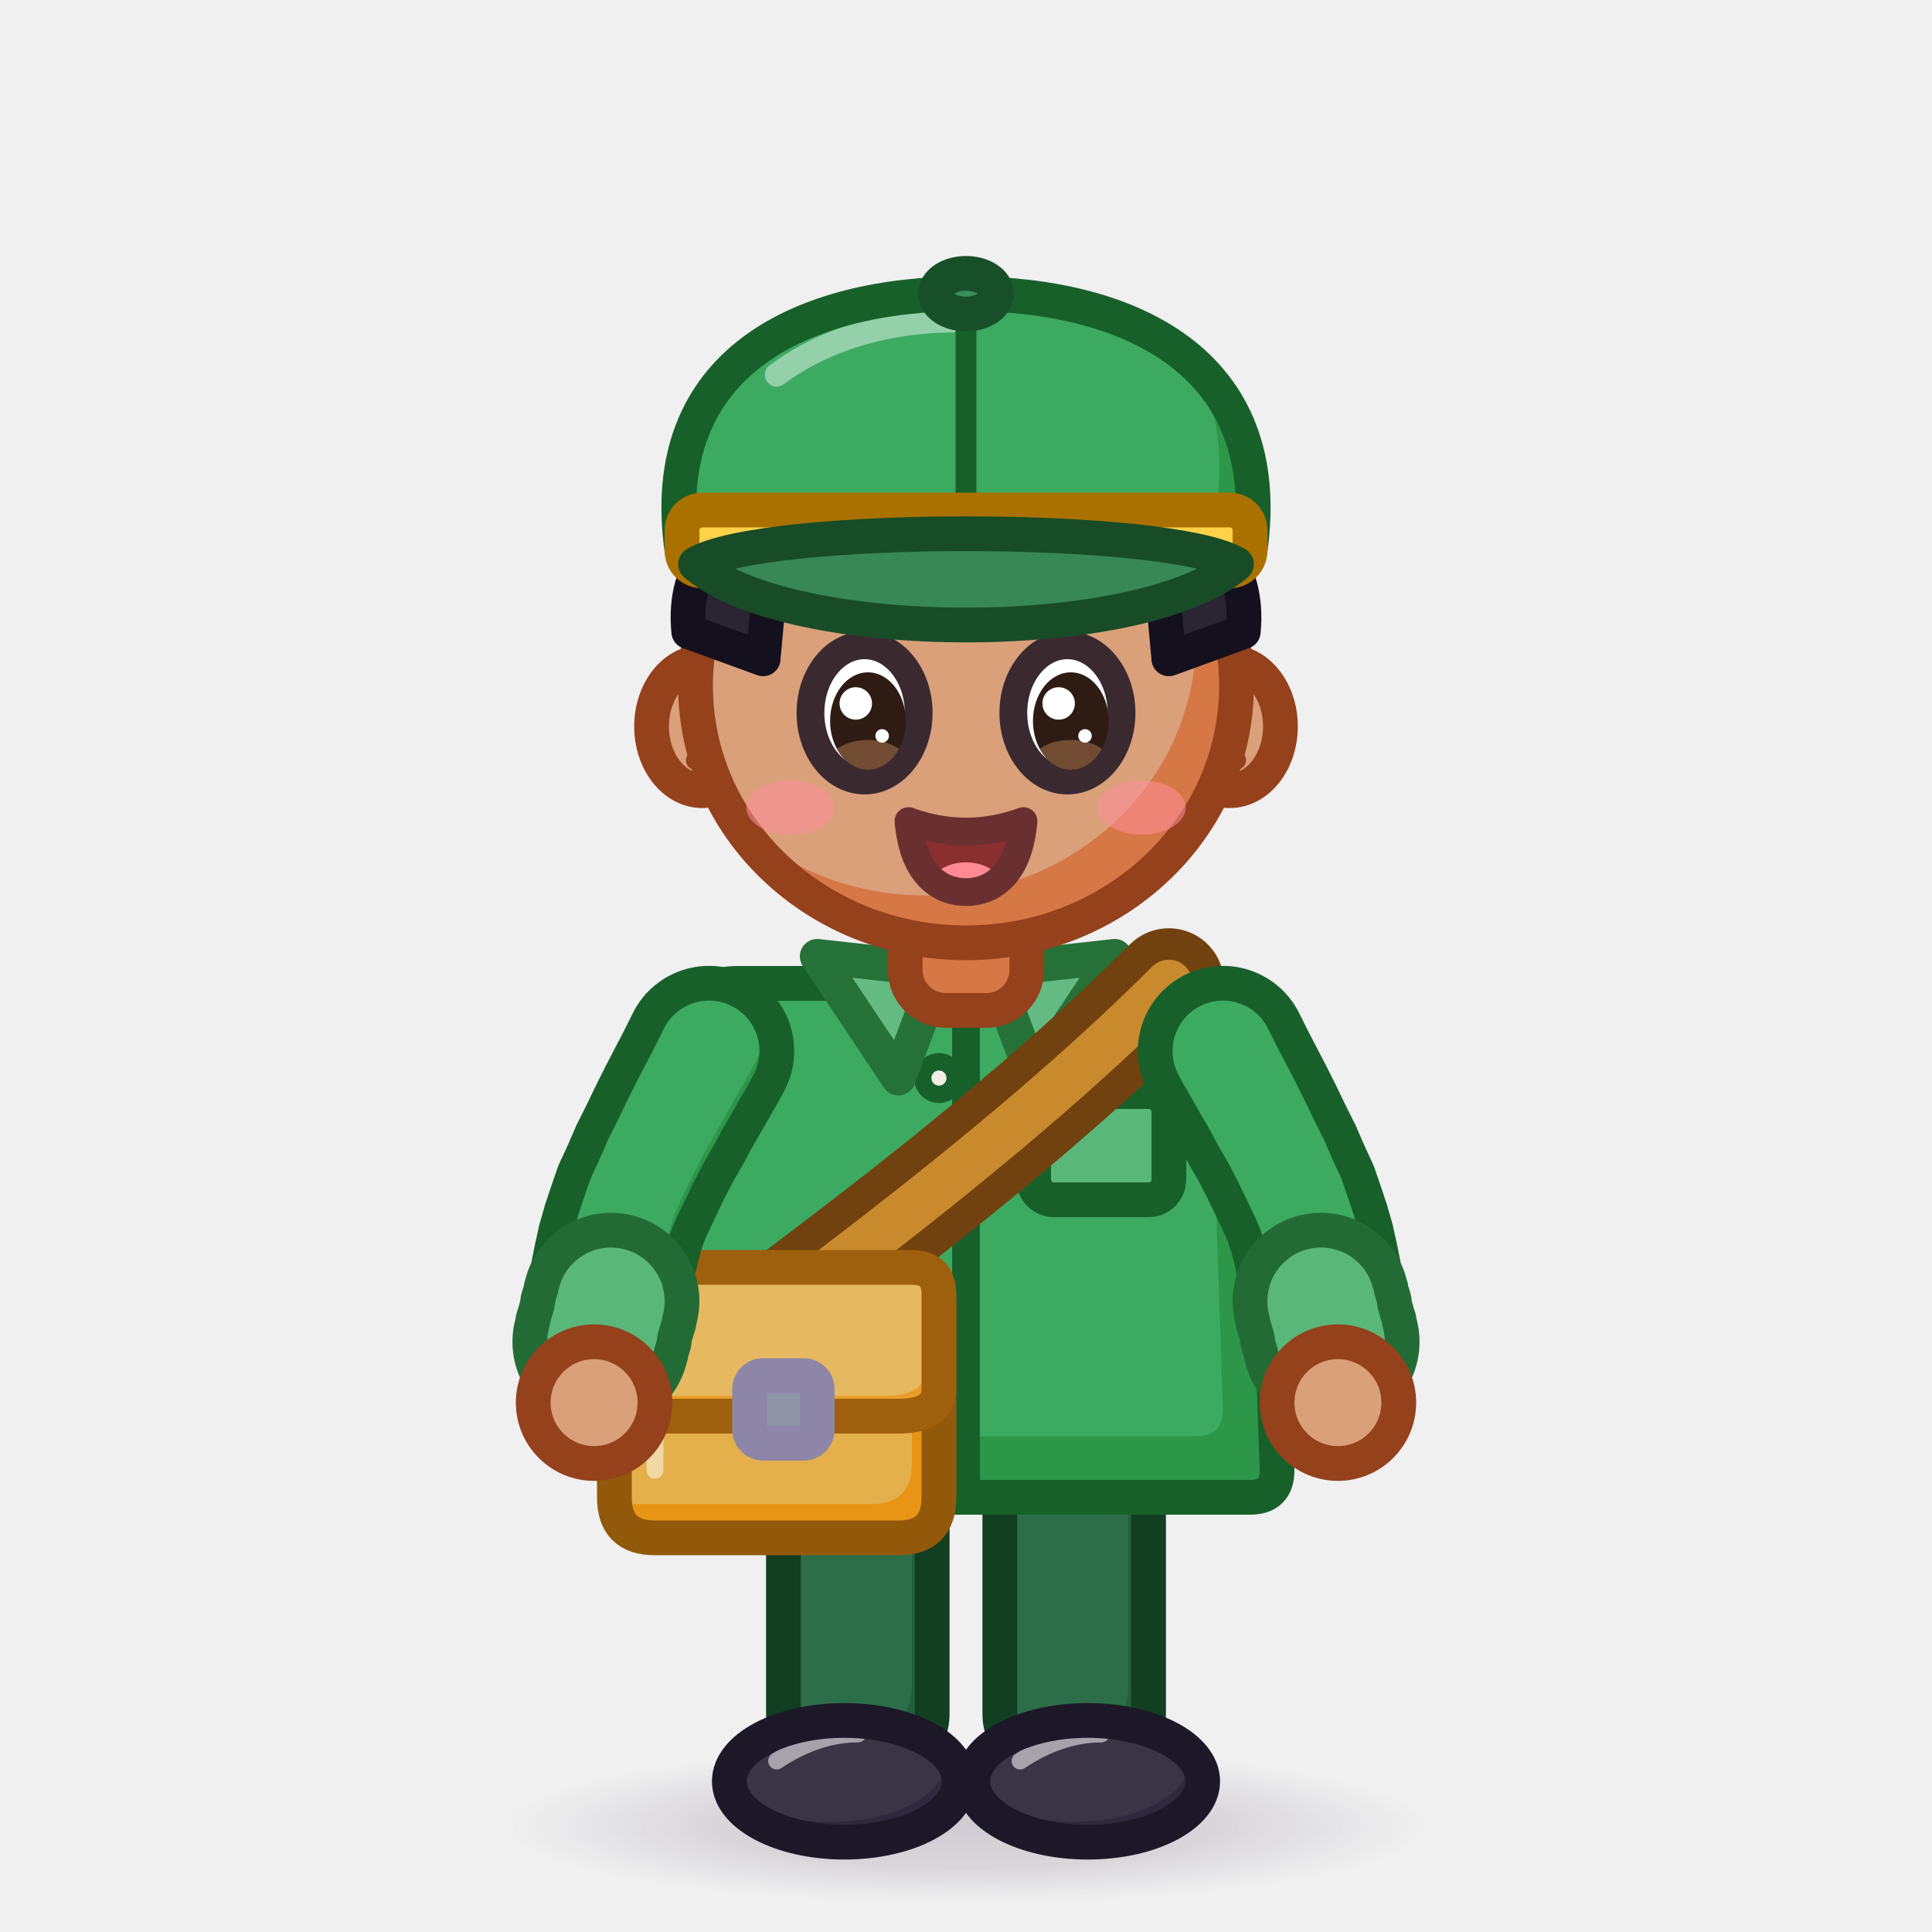
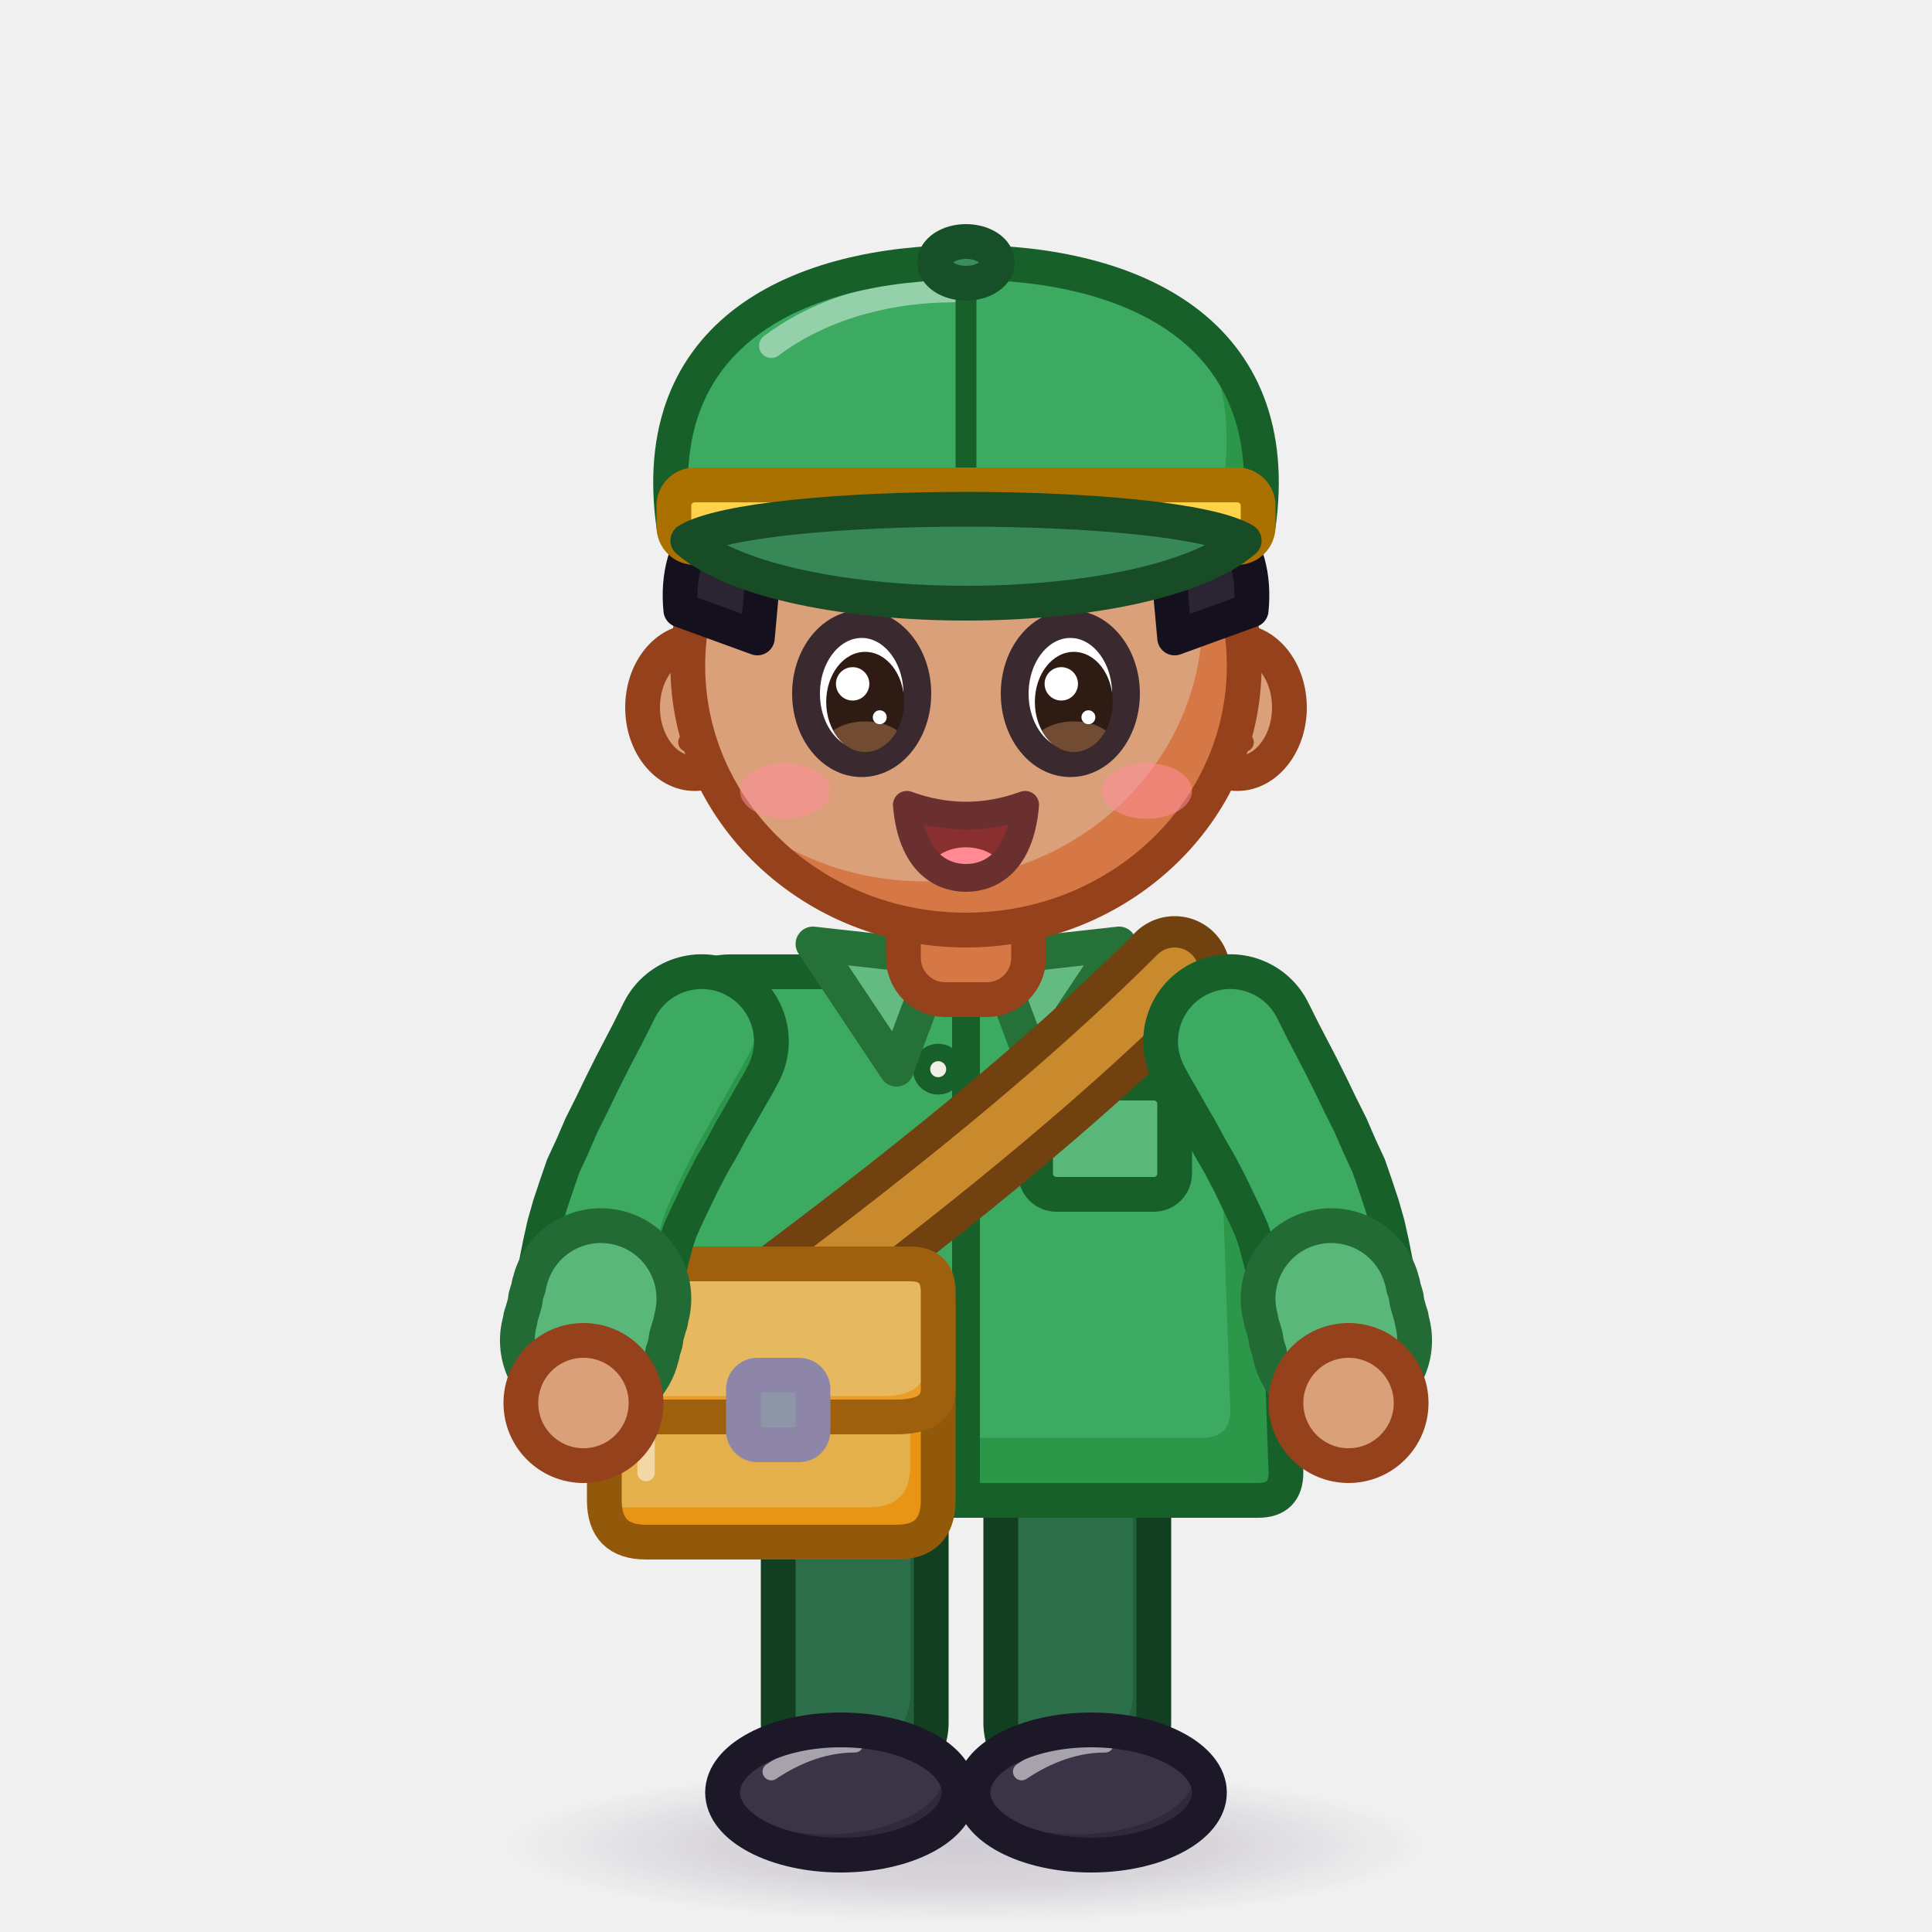
<svg xmlns="http://www.w3.org/2000/svg" viewBox="0 0 200 200" width="200" height="200">
  <defs>
    <radialGradient id="r0b69483dc" cx="0.5" cy="0.5" r="0.5">
      <stop offset="0" stop-color="#4B3A5E" stop-opacity="0.2" />
      <stop offset="0.55" stop-color="#4B3A5E" stop-opacity="0.14" />
      <stop offset="1" stop-color="#4B3A5E" stop-opacity="0" />
    </radialGradient>
    <clipPath id="cb7958bce3">
      <path d="M-50,24 L-6,24 Q-4,24 -4,28 L-4,56 Q-4,62 -10,62 L-46,62 Q-52,62 -52,56 L-52,28 Q-52,24 -50,24 Z" />
    </clipPath>
    <clipPath id="c518c84227">
      <path d="M-52,26 Q-52,22 -48,22 L-8,22 Q-4,22 -4,26 L-4,40 Q-4,44 -10,44 L-46,44 Q-52,44 -52,40 Z" />
    </clipPath>
    <clipPath id="c626974534">
      <path d="M-42,-84 C-46,-112 -24,-122 0,-122 C24,-122 46,-112 42,-84 Z" />
    </clipPath>
    <clipPath id="c18f2fe5ba">
      <path d="M-19,50 H-13 A8,8 0 0 1 -5,58 V88 A8,8 0 0 1 -13,96 H-19 A8,8 0 0 1 -27,88 V58 A8,8 0 0 1 -19,50Z" />
    </clipPath>
    <clipPath id="c93d774716">
      <path d="M-35,98 A17,9 0 1 0 -1,98 A17,9 0 1 0 -35,98Z" />
    </clipPath>
    <clipPath id="c028cbb220">
      <path d="M13,50 H19 A8,8 0 0 1 27,58 V88 A8,8 0 0 1 19,96 H13 A8,8 0 0 1 5,88 V58 A8,8 0 0 1 13,50Z" />
    </clipPath>
    <clipPath id="c8ac0e8b9c">
      <path d="M1,98 A17,9 0 1 0 35,98 A17,9 0 1 0 1,98Z" />
    </clipPath>
    <clipPath id="cde1c5d220">
      <path d="M-34,-20 C-40,-20 -44,-14 -44,-6 L-46,52 Q-46,56 -42,56 L42,56 Q46,56 46,52 L44,-6 C44,-14 40,-20 34,-20 Z" />
    </clipPath>
    <clipPath id="cf398c4771">
      <path d="M-46.9,-14.6 L-47.6,-13.2 L-48.5,-11.4 L-49.7,-9.1 L-51,-6.6 L-52.4,-3.8 L-53.8,-0.9 L-55.3,2.1 L-56.6,5.1 L-57.9,7.9 L-58.9,10.8 L-59.8,13.5 L-60.6,16.3 L-61.2,19 L-61.7,21.5 L-62.1,24 L-62.4,26.3 L-62.7,28.3 L-63,30 L-63.2,31.4 L-63.4,32.4 A9.5,9.5 0 0 0 -44.6,35.6 L-44.6,35.6 L-44.4,34.3 L-44.2,32.7 L-44,30.9 L-43.7,29 L-43.4,27 L-43.1,24.9 L-42.7,22.9 L-42.2,20.9 L-41.7,19 L-41.1,17.2 L-40.3,15.4 L-39.2,13.1 L-38,10.6 L-36.6,7.9 L-35.1,5.3 L-33.7,2.7 L-32.3,0.3 L-31,-2 L-29.9,-3.9 L-29.1,-5.4 A10,10 0 0 0 -46.9,-14.6Z" />
    </clipPath>
    <clipPath id="c50cae9e7e">
      <path d="M29.1,-5.4 L29.9,-3.9 L31,-2 L32.3,0.3 L33.7,2.7 L35.1,5.3 L36.6,7.9 L38,10.6 L39.2,13.1 L40.3,15.4 L41.1,17.2 L41.7,19 L42.2,20.9 L42.7,22.9 L43.1,24.9 L43.4,27 L43.7,29 L44,30.9 L44.2,32.7 L44.4,34.3 L44.6,35.6 A9.5,9.5 0 0 0 63.4,32.4 L63.4,32.4 L63.2,31.4 L63,30 L62.7,28.3 L62.4,26.3 L62.1,24 L61.7,21.5 L61.2,19 L60.6,16.3 L59.8,13.5 L58.9,10.8 L57.9,7.9 L56.6,5.1 L55.3,2.1 L53.8,-0.9 L52.4,-3.8 L51,-6.6 L49.7,-9.1 L48.5,-11.4 L47.6,-13.2 L46.9,-14.6 A10,10 0 0 0 29.1,-5.4Z" />
    </clipPath>
    <clipPath id="cd0d984127">
      <path d="M-40,-64 A40,38 0 1 0 40,-64 A40,38 0 1 0 -40,-64Z" />
    </clipPath>
    <clipPath id="c0883d3759">
      <path d="M-20.1,-58.8 A5.6,7.2 0 1 0 -8.9,-58.8 A5.6,7.2 0 1 0 -20.1,-58.8Z" />
    </clipPath>
    <clipPath id="c22f8aee1b">
      <path d="M9.9,-58.8 A5.6,7.2 0 1 0 21.1,-58.8 A5.6,7.2 0 1 0 9.9,-58.8Z" />
    </clipPath>
    <clipPath id="ccd979c393">
      <path d="M-8.5,-44 Q0,-40.9 8.5,-44 C7.8,-35.6 3.4,-33.5 0,-33.5 C-3.4,-33.5 -7.8,-35.6 -8.5,-44Z" />
    </clipPath>
  </defs>
-   <ellipse cx="100" cy="189" rx="48" ry="8" fill="url(#r0b69483dc)" />
-   <g transform="translate(100 115.8) scale(0.7)">
+   <ellipse cx="100" cy="191" rx="48" ry="8" fill="url(#r0b69483dc)" />
+   <g transform="translate(100 115) scale(0.72)">
    <path d="M-19,50 H-13 A8,8 0 0 1 -5,58 V88 A8,8 0 0 1 -13,96 H-19 A8,8 0 0 1 -27,88 V58 A8,8 0 0 1 -19,50Z" fill="#20613A" />
    <g clip-path="url(#c18f2fe5ba)">
      <path d="M-19,50 H-13 A8,8 0 0 1 -5,58 V88 A8,8 0 0 1 -13,96 H-19 A8,8 0 0 1 -27,88 V58 A8,8 0 0 1 -19,50Z" fill="#2C6E4A" transform="translate(-3 -4)" />
    </g>
-     <path d="M-19,50 H-13 A8,8 0 0 1 -5,58 V88 A8,8 0 0 1 -13,96 H-19 A8,8 0 0 1 -27,88 V58 A8,8 0 0 1 -19,50Z" fill="none" stroke="#123E22" stroke-width="5.14" stroke-linejoin="round" />
+     <path d="M-19,50 H-13 A8,8 0 0 1 -5,58 V88 A8,8 0 0 1 -13,96 H-19 A8,8 0 0 1 -27,88 V58 A8,8 0 0 1 -19,50Z" fill="none" stroke="#123E22" stroke-width="5" stroke-linejoin="round" />
    <path d="M-35,98 A17,9 0 1 0 -1,98 A17,9 0 1 0 -35,98Z" fill="#30293D" />
    <g clip-path="url(#c93d774716)">
      <path d="M-35,98 A17,9 0 1 0 -1,98 A17,9 0 1 0 -35,98Z" fill="#3B3446" transform="translate(-2 -3)" />
    </g>
    <path d="M-28,95 Q-22,91 -16,91" fill="none" stroke="#FFFFFF" stroke-width="2.5" stroke-linecap="round" stroke-linejoin="round" opacity="0.55" />
-     <path d="M-35,98 A17,9 0 1 0 -1,98 A17,9 0 1 0 -35,98Z" fill="none" stroke="#1C1828" stroke-width="5.14" stroke-linejoin="round" />
+     <path d="M-35,98 A17,9 0 1 0 -1,98 A17,9 0 1 0 -35,98Z" fill="none" stroke="#1C1828" stroke-width="5" stroke-linejoin="round" />
    <path d="M13,50 H19 A8,8 0 0 1 27,58 V88 A8,8 0 0 1 19,96 H13 A8,8 0 0 1 5,88 V58 A8,8 0 0 1 13,50Z" fill="#20613A" />
    <g clip-path="url(#c028cbb220)">
      <path d="M13,50 H19 A8,8 0 0 1 27,58 V88 A8,8 0 0 1 19,96 H13 A8,8 0 0 1 5,88 V58 A8,8 0 0 1 13,50Z" fill="#2C6E4A" transform="translate(-3 -4)" />
    </g>
-     <path d="M13,50 H19 A8,8 0 0 1 27,58 V88 A8,8 0 0 1 19,96 H13 A8,8 0 0 1 5,88 V58 A8,8 0 0 1 13,50Z" fill="none" stroke="#123E22" stroke-width="5.14" stroke-linejoin="round" />
+     <path d="M13,50 H19 A8,8 0 0 1 27,58 V88 A8,8 0 0 1 19,96 H13 A8,8 0 0 1 5,88 V58 A8,8 0 0 1 13,50Z" fill="none" stroke="#123E22" stroke-width="5" stroke-linejoin="round" />
    <path d="M1,98 A17,9 0 1 0 35,98 A17,9 0 1 0 1,98Z" fill="#30293D" />
    <g clip-path="url(#c8ac0e8b9c)">
      <path d="M1,98 A17,9 0 1 0 35,98 A17,9 0 1 0 1,98Z" fill="#3B3446" transform="translate(-2 -3)" />
    </g>
    <path d="M8,95 Q14,91 20,91" fill="none" stroke="#FFFFFF" stroke-width="2.5" stroke-linecap="round" stroke-linejoin="round" opacity="0.55" />
-     <path d="M1,98 A17,9 0 1 0 35,98 A17,9 0 1 0 1,98Z" fill="none" stroke="#1C1828" stroke-width="5.14" stroke-linejoin="round" />
+     <path d="M1,98 A17,9 0 1 0 35,98 A17,9 0 1 0 1,98Z" fill="none" stroke="#1C1828" stroke-width="5" stroke-linejoin="round" />
    <path d="M-34,-20 C-40,-20 -44,-14 -44,-6 L-46,52 Q-46,56 -42,56 L42,56 Q46,56 46,52 L44,-6 C44,-14 40,-20 34,-20 Z" fill="#2C9649" />
    <g clip-path="url(#cde1c5d220)">
      <path d="M-34,-20 C-40,-20 -44,-14 -44,-6 L-46,52 Q-46,56 -42,56 L42,56 Q46,56 46,52 L44,-6 C44,-14 40,-20 34,-20 Z" fill="#3DAA62" transform="translate(-8 -9)" />
    </g>
    <g clip-path="url(#cde1c5d220)">
-       <path d="M0,-20 L0,56" fill="none" stroke="#18602A" stroke-width="4.11" stroke-linecap="round" stroke-linejoin="round" />
+       <path d="M0,-20 L0,56" fill="none" stroke="#18602A" stroke-width="4" stroke-linecap="round" stroke-linejoin="round" />
      <path d="M13,-4 H27 A3,3 0 0 1 30,-1 V9 A3,3 0 0 1 27,12 H13 A3,3 0 0 1 10,9 V-1 A3,3 0 0 1 13,-4Z" fill="#5AB77A" />
-       <path d="M13,-4 H27 A3,3 0 0 1 30,-1 V9 A3,3 0 0 1 27,12 H13 A3,3 0 0 1 10,9 V-1 A3,3 0 0 1 13,-4Z" fill="none" stroke="#18602A" stroke-width="5.14" stroke-linejoin="round" />
+       <path d="M13,-4 H27 A3,3 0 0 1 30,-1 V9 A3,3 0 0 1 27,12 H13 A3,3 0 0 1 10,9 V-1 A3,3 0 0 1 13,-4Z" fill="none" stroke="#18602A" stroke-width="5" stroke-linejoin="round" />
      <path d="M-6.4,-6 A2.4,2.4 0 1 0 -1.6,-6 A2.4,2.4 0 1 0 -6.4,-6Z" fill="#F1EEE4" />
-       <path d="M-6.4,-6 A2.4,2.4 0 1 0 -1.6,-6 A2.4,2.4 0 1 0 -6.4,-6Z" fill="none" stroke="#18602A" stroke-width="2.57" stroke-linejoin="round" />
+       <path d="M-6.4,-6 A2.4,2.4 0 1 0 -1.6,-6 A2.4,2.4 0 1 0 -6.4,-6Z" fill="none" stroke="#18602A" stroke-width="2.5" stroke-linejoin="round" />
      <path d="M-6.4,12 A2.4,2.4 0 1 0 -1.6,12 A2.4,2.4 0 1 0 -6.4,12Z" fill="#F1EEE4" />
-       <path d="M-6.4,12 A2.4,2.4 0 1 0 -1.6,12 A2.4,2.4 0 1 0 -6.4,12Z" fill="none" stroke="#18602A" stroke-width="2.57" stroke-linejoin="round" />
+       <path d="M-6.4,12 A2.4,2.4 0 1 0 -1.6,12 A2.4,2.4 0 1 0 -6.4,12Z" fill="none" stroke="#18602A" stroke-width="2.5" stroke-linejoin="round" />
      <path d="M-6.4,30 A2.4,2.4 0 1 0 -1.6,30 A2.4,2.4 0 1 0 -6.4,30Z" fill="#F1EEE4" />
-       <path d="M-6.4,30 A2.4,2.4 0 1 0 -1.6,30 A2.4,2.4 0 1 0 -6.4,30Z" fill="none" stroke="#18602A" stroke-width="2.57" stroke-linejoin="round" />
+       <path d="M-6.4,30 A2.4,2.4 0 1 0 -1.6,30 A2.4,2.4 0 1 0 -6.4,30Z" fill="none" stroke="#18602A" stroke-width="2.5" stroke-linejoin="round" />
    </g>
-     <path d="M-34,-20 C-40,-20 -44,-14 -44,-6 L-46,52 Q-46,56 -42,56 L42,56 Q46,56 46,52 L44,-6 C44,-14 40,-20 34,-20 Z" fill="none" stroke="#18602A" stroke-width="5.14" stroke-linejoin="round" />
+     <path d="M-34,-20 C-40,-20 -44,-14 -44,-6 L-46,52 Q-46,56 -42,56 L42,56 Q46,56 46,52 L44,-6 C44,-14 40,-20 34,-20 Z" fill="none" stroke="#18602A" stroke-width="5" stroke-linejoin="round" />
    <path d="M-22,-24 L-4,-22 L-10,-6 Z" fill="#64BB81" />
-     <path d="M-22,-24 L-4,-22 L-10,-6 Z" fill="none" stroke="#257137" stroke-width="5.14" stroke-linejoin="round" />
+     <path d="M-22,-24 L-4,-22 L-10,-6 Z" fill="none" stroke="#257137" stroke-width="5" stroke-linejoin="round" />
    <path d="M22,-24 L4,-22 L10,-6 Z" fill="#64BB81" />
-     <path d="M22,-24 L4,-22 L10,-6 Z" fill="none" stroke="#257137" stroke-width="5.14" stroke-linejoin="round" />
-     <path d="M30,-20 C10,0 -14,18 -30,30" fill="none" stroke="#71410F" stroke-width="16.3" stroke-linecap="round" stroke-linejoin="round" />
+     <path d="M22,-24 L4,-22 L10,-6 Z" fill="none" stroke="#257137" stroke-width="5" stroke-linejoin="round" />
+     <path d="M30,-20 C10,0 -14,18 -30,30" fill="none" stroke="#71410F" stroke-width="16" stroke-linecap="round" stroke-linejoin="round" />
    <path d="M30,-20 C10,0 -14,18 -30,30" fill="none" stroke="#C98A2E" stroke-width="7" stroke-linecap="round" stroke-linejoin="round" />
    <path d="M-50,24 L-6,24 Q-4,24 -4,28 L-4,56 Q-4,62 -10,62 L-46,62 Q-52,62 -52,56 L-52,28 Q-52,24 -50,24 Z" fill="#E89516" />
    <g clip-path="url(#cb7958bce3)">
      <path d="M-50,24 L-6,24 Q-4,24 -4,28 L-4,56 Q-4,62 -10,62 L-46,62 Q-52,62 -52,56 L-52,28 Q-52,24 -50,24 Z" fill="#E3B04B" transform="translate(-4 -5)" />
    </g>
    <path d="M-46,32 L-46,52" fill="none" stroke="#FFFFFF" stroke-width="2.5" stroke-linecap="round" stroke-linejoin="round" opacity="0.5" />
-     <path d="M-50,24 L-6,24 Q-4,24 -4,28 L-4,56 Q-4,62 -10,62 L-46,62 Q-52,62 -52,56 L-52,28 Q-52,24 -50,24 Z" fill="none" stroke="#93590A" stroke-width="5.14" stroke-linejoin="round" />
+     <path d="M-50,24 L-6,24 Q-4,24 -4,28 L-4,56 Q-4,62 -10,62 L-46,62 Q-52,62 -52,56 L-52,28 Q-52,24 -50,24 Z" fill="none" stroke="#93590A" stroke-width="5" stroke-linejoin="round" />
    <path d="M-52,26 Q-52,22 -48,22 L-8,22 Q-4,22 -4,26 L-4,40 Q-4,44 -10,44 L-46,44 Q-52,44 -52,40 Z" fill="#EA9D28" />
    <g clip-path="url(#c518c84227)">
      <path d="M-52,26 Q-52,22 -48,22 L-8,22 Q-4,22 -4,26 L-4,40 Q-4,44 -10,44 L-46,44 Q-52,44 -52,40 Z" fill="#E6B961" transform="translate(-2 -3)" />
    </g>
-     <path d="M-52,26 Q-52,22 -48,22 L-8,22 Q-4,22 -4,26 L-4,40 Q-4,44 -10,44 L-46,44 Q-52,44 -52,40 Z" fill="none" stroke="#9E600C" stroke-width="5.14" stroke-linejoin="round" />
+     <path d="M-52,26 Q-52,22 -48,22 L-8,22 Q-4,22 -4,26 L-4,40 Q-4,44 -10,44 L-46,44 Q-52,44 -52,40 Z" fill="none" stroke="#9E600C" stroke-width="5" stroke-linejoin="round" />
    <path d="M-30,38 H-24 A2,2 0 0 1 -22,40 V46 A2,2 0 0 1 -24,48 H-30 A2,2 0 0 1 -32,46 V40 A2,2 0 0 1 -30,38Z" fill="#8E95A6" />
-     <path d="M-30,38 H-24 A2,2 0 0 1 -22,40 V46 A2,2 0 0 1 -24,48 H-30 A2,2 0 0 1 -32,46 V40 A2,2 0 0 1 -30,38Z" fill="none" stroke="#8E86A8" stroke-width="5.14" stroke-linejoin="round" />
+     <path d="M-30,38 H-24 A2,2 0 0 1 -22,40 V46 A2,2 0 0 1 -24,48 H-30 A2,2 0 0 1 -32,46 V40 A2,2 0 0 1 -30,38Z" fill="none" stroke="#8E86A8" stroke-width="5" stroke-linejoin="round" />
    <path d="M-46.9,-14.6 L-47.6,-13.2 L-48.5,-11.4 L-49.7,-9.1 L-51,-6.6 L-52.4,-3.8 L-53.8,-0.9 L-55.3,2.1 L-56.6,5.1 L-57.9,7.9 L-58.9,10.8 L-59.8,13.5 L-60.6,16.3 L-61.2,19 L-61.7,21.5 L-62.1,24 L-62.4,26.3 L-62.7,28.3 L-63,30 L-63.2,31.4 L-63.4,32.4 A9.5,9.5 0 0 0 -44.6,35.6 L-44.6,35.6 L-44.4,34.3 L-44.2,32.7 L-44,30.9 L-43.7,29 L-43.4,27 L-43.1,24.9 L-42.7,22.9 L-42.2,20.9 L-41.7,19 L-41.1,17.2 L-40.3,15.4 L-39.2,13.1 L-38,10.6 L-36.6,7.9 L-35.1,5.3 L-33.7,2.7 L-32.3,0.3 L-31,-2 L-29.9,-3.9 L-29.1,-5.4 A10,10 0 0 0 -46.9,-14.6Z" fill="#2C9649" />
    <g clip-path="url(#cf398c4771)">
      <path d="M-46.9,-14.6 L-47.6,-13.2 L-48.5,-11.4 L-49.7,-9.1 L-51,-6.6 L-52.4,-3.8 L-53.8,-0.9 L-55.3,2.1 L-56.6,5.1 L-57.9,7.9 L-58.9,10.8 L-59.8,13.5 L-60.6,16.3 L-61.2,19 L-61.7,21.5 L-62.1,24 L-62.4,26.3 L-62.7,28.3 L-63,30 L-63.2,31.4 L-63.4,32.4 A9.5,9.5 0 0 0 -44.6,35.6 L-44.6,35.6 L-44.4,34.3 L-44.2,32.7 L-44,30.9 L-43.7,29 L-43.4,27 L-43.1,24.9 L-42.7,22.9 L-42.2,20.9 L-41.7,19 L-41.1,17.2 L-40.3,15.4 L-39.2,13.1 L-38,10.6 L-36.6,7.9 L-35.1,5.3 L-33.7,2.7 L-32.3,0.3 L-31,-2 L-29.9,-3.9 L-29.1,-5.4 A10,10 0 0 0 -46.9,-14.6Z" fill="#3DAA62" transform="translate(-2 -3)" />
    </g>
-     <path d="M-46.9,-14.6 L-47.6,-13.2 L-48.5,-11.4 L-49.7,-9.1 L-51,-6.6 L-52.4,-3.8 L-53.8,-0.9 L-55.3,2.1 L-56.6,5.1 L-57.9,7.9 L-58.9,10.8 L-59.8,13.5 L-60.6,16.3 L-61.2,19 L-61.7,21.5 L-62.1,24 L-62.4,26.3 L-62.7,28.3 L-63,30 L-63.2,31.4 L-63.4,32.4 A9.5,9.5 0 0 0 -44.6,35.6 L-44.6,35.6 L-44.4,34.3 L-44.2,32.7 L-44,30.9 L-43.7,29 L-43.4,27 L-43.1,24.9 L-42.7,22.9 L-42.2,20.9 L-41.7,19 L-41.1,17.2 L-40.3,15.4 L-39.2,13.1 L-38,10.6 L-36.6,7.9 L-35.1,5.3 L-33.7,2.7 L-32.3,0.3 L-31,-2 L-29.9,-3.9 L-29.1,-5.4 A10,10 0 0 0 -46.9,-14.6Z" fill="none" stroke="#18602A" stroke-width="5.14" stroke-linejoin="round" />
+     <path d="M-46.9,-14.6 L-47.6,-13.2 L-48.5,-11.4 L-49.7,-9.1 L-51,-6.6 L-52.4,-3.8 L-53.8,-0.9 L-55.3,2.1 L-56.6,5.1 L-57.9,7.9 L-58.9,10.8 L-59.8,13.5 L-60.6,16.3 L-61.2,19 L-61.7,21.5 L-62.1,24 L-62.4,26.3 L-62.7,28.3 L-63,30 L-63.2,31.4 L-63.4,32.4 A9.5,9.5 0 0 0 -44.6,35.6 L-44.6,35.6 L-44.4,34.3 L-44.2,32.7 L-44,30.9 L-43.7,29 L-43.4,27 L-43.1,24.9 L-42.7,22.9 L-42.2,20.9 L-41.7,19 L-41.1,17.2 L-40.3,15.4 L-39.2,13.1 L-38,10.6 L-36.6,7.9 L-35.1,5.3 L-33.7,2.7 L-32.3,0.3 L-31,-2 L-29.9,-3.9 L-29.1,-5.4 A10,10 0 0 0 -46.9,-14.6Z" fill="none" stroke="#18602A" stroke-width="5" stroke-linejoin="round" />
    <path d="M-62.7,24.5 L-62.8,24.8 L-62.9,25.4 L-63.1,26 L-63.3,26.7 L-63.4,27.5 L-63.6,28.2 L-63.8,28.9 L-64,29.5 L-64.1,30.1 L-64.2,30.5 A10.5,10.5 0 0 0 -43.8,35.5 L-43.8,35.5 L-43.7,35.2 L-43.6,34.6 L-43.4,34 L-43.2,33.3 L-43.1,32.5 L-42.9,31.8 L-42.7,31.1 L-42.5,30.5 L-42.4,29.9 L-42.3,29.5 A10.5,10.5 0 0 0 -62.7,24.5Z" fill="#5AB77A" />
-     <path d="M-62.7,24.5 L-62.8,24.8 L-62.9,25.4 L-63.1,26 L-63.3,26.7 L-63.4,27.5 L-63.6,28.2 L-63.8,28.9 L-64,29.5 L-64.1,30.1 L-64.2,30.5 A10.5,10.5 0 0 0 -43.8,35.5 L-43.8,35.5 L-43.7,35.2 L-43.6,34.6 L-43.4,34 L-43.2,33.3 L-43.1,32.5 L-42.9,31.8 L-42.7,31.1 L-42.5,30.5 L-42.4,29.9 L-42.3,29.5 A10.5,10.5 0 0 0 -62.7,24.5Z" fill="none" stroke="#236B35" stroke-width="5.14" stroke-linejoin="round" />
+     <path d="M-62.7,24.5 L-62.8,24.8 L-62.9,25.4 L-63.1,26 L-63.3,26.7 L-63.4,27.5 L-63.6,28.2 L-63.8,28.9 L-64,29.5 L-64.1,30.1 L-64.2,30.5 A10.5,10.5 0 0 0 -43.8,35.5 L-43.8,35.5 L-43.7,35.2 L-43.6,34.6 L-43.4,34 L-43.2,33.3 L-43.1,32.5 L-42.9,31.8 L-42.7,31.1 L-42.5,30.5 L-42.4,29.9 L-42.3,29.5 A10.5,10.5 0 0 0 -62.7,24.5Z" fill="none" stroke="#236B35" stroke-width="5" stroke-linejoin="round" />
    <path d="M-64,42 A9,9 0 1 0 -46,42 A9,9 0 1 0 -64,42Z" fill="#D9A07A" />
-     <path d="M-64,42 A9,9 0 1 0 -46,42 A9,9 0 1 0 -64,42Z" fill="none" stroke="#94411C" stroke-width="5.14" stroke-linejoin="round" />
+     <path d="M-64,42 A9,9 0 1 0 -46,42 A9,9 0 1 0 -64,42Z" fill="none" stroke="#94411C" stroke-width="5" stroke-linejoin="round" />
    <path d="M29.1,-5.4 L29.9,-3.9 L31,-2 L32.3,0.3 L33.7,2.7 L35.1,5.3 L36.6,7.9 L38,10.6 L39.2,13.1 L40.3,15.4 L41.1,17.2 L41.7,19 L42.2,20.9 L42.7,22.9 L43.1,24.9 L43.4,27 L43.7,29 L44,30.9 L44.2,32.7 L44.4,34.3 L44.6,35.6 A9.5,9.5 0 0 0 63.4,32.4 L63.4,32.4 L63.2,31.4 L63,30 L62.7,28.3 L62.4,26.3 L62.1,24 L61.7,21.5 L61.2,19 L60.6,16.3 L59.8,13.5 L58.9,10.8 L57.9,7.9 L56.6,5.1 L55.3,2.1 L53.8,-0.9 L52.4,-3.8 L51,-6.6 L49.7,-9.1 L48.5,-11.4 L47.6,-13.2 L46.9,-14.6 A10,10 0 0 0 29.1,-5.4Z" fill="#2C9649" />
    <g clip-path="url(#c50cae9e7e)">
      <path d="M29.1,-5.4 L29.9,-3.9 L31,-2 L32.3,0.3 L33.7,2.7 L35.1,5.3 L36.6,7.9 L38,10.6 L39.2,13.1 L40.3,15.4 L41.1,17.2 L41.7,19 L42.2,20.9 L42.7,22.9 L43.1,24.9 L43.4,27 L43.7,29 L44,30.9 L44.2,32.7 L44.4,34.3 L44.6,35.6 A9.5,9.5 0 0 0 63.4,32.4 L63.4,32.4 L63.2,31.4 L63,30 L62.7,28.3 L62.4,26.3 L62.1,24 L61.7,21.5 L61.2,19 L60.6,16.3 L59.8,13.5 L58.9,10.8 L57.9,7.9 L56.6,5.1 L55.3,2.1 L53.8,-0.9 L52.4,-3.8 L51,-6.6 L49.7,-9.1 L48.5,-11.4 L47.6,-13.2 L46.9,-14.6 A10,10 0 0 0 29.1,-5.4Z" fill="#3DAA62" transform="translate(-2 -3)" />
    </g>
-     <path d="M29.1,-5.4 L29.9,-3.9 L31,-2 L32.3,0.3 L33.7,2.7 L35.1,5.3 L36.6,7.9 L38,10.6 L39.2,13.1 L40.3,15.4 L41.1,17.2 L41.7,19 L42.2,20.9 L42.7,22.9 L43.1,24.9 L43.4,27 L43.7,29 L44,30.9 L44.2,32.7 L44.4,34.3 L44.6,35.6 A9.5,9.5 0 0 0 63.4,32.4 L63.4,32.4 L63.2,31.4 L63,30 L62.7,28.3 L62.4,26.3 L62.1,24 L61.7,21.5 L61.2,19 L60.6,16.3 L59.8,13.5 L58.9,10.8 L57.9,7.9 L56.6,5.1 L55.3,2.1 L53.8,-0.9 L52.4,-3.8 L51,-6.6 L49.7,-9.1 L48.5,-11.4 L47.6,-13.2 L46.9,-14.6 A10,10 0 0 0 29.1,-5.4Z" fill="none" stroke="#18602A" stroke-width="5.14" stroke-linejoin="round" />
+     <path d="M29.1,-5.4 L29.9,-3.9 L31,-2 L32.3,0.3 L33.7,2.7 L35.1,5.3 L36.6,7.9 L38,10.6 L39.2,13.1 L40.3,15.4 L41.1,17.2 L41.7,19 L42.2,20.9 L42.7,22.9 L43.1,24.9 L43.4,27 L43.7,29 L44,30.9 L44.2,32.7 L44.4,34.3 L44.6,35.6 A9.5,9.5 0 0 0 63.4,32.4 L63.4,32.4 L63.2,31.4 L63,30 L62.7,28.3 L62.4,26.3 L62.1,24 L61.7,21.5 L61.2,19 L60.6,16.3 L59.8,13.5 L58.9,10.8 L57.9,7.9 L56.6,5.1 L55.3,2.1 L53.8,-0.9 L52.4,-3.8 L51,-6.6 L49.7,-9.1 L48.5,-11.4 L47.6,-13.2 L46.9,-14.6 A10,10 0 0 0 29.1,-5.4Z" fill="none" stroke="#18602A" stroke-width="5" stroke-linejoin="round" />
    <path d="M42.3,29.5 L42.4,29.9 L42.5,30.5 L42.7,31.1 L42.9,31.8 L43.1,32.5 L43.2,33.3 L43.4,34 L43.6,34.6 L43.7,35.2 L43.8,35.5 A10.5,10.5 0 0 0 64.2,30.5 L64.2,30.5 L64.1,30.1 L64,29.5 L63.8,28.9 L63.6,28.2 L63.4,27.5 L63.3,26.7 L63.1,26 L62.9,25.4 L62.8,24.8 L62.7,24.5 A10.5,10.5 0 0 0 42.3,29.5Z" fill="#5AB77A" />
-     <path d="M42.3,29.5 L42.4,29.9 L42.5,30.5 L42.7,31.1 L42.9,31.8 L43.1,32.5 L43.2,33.3 L43.4,34 L43.6,34.6 L43.7,35.2 L43.8,35.5 A10.5,10.5 0 0 0 64.2,30.5 L64.2,30.5 L64.1,30.1 L64,29.5 L63.8,28.9 L63.6,28.2 L63.4,27.5 L63.3,26.7 L63.1,26 L62.9,25.4 L62.8,24.8 L62.7,24.5 A10.5,10.5 0 0 0 42.3,29.5Z" fill="none" stroke="#236B35" stroke-width="5.14" stroke-linejoin="round" />
+     <path d="M42.3,29.5 L42.4,29.9 L42.5,30.5 L42.7,31.1 L42.9,31.8 L43.1,32.5 L43.2,33.3 L43.4,34 L43.6,34.6 L43.7,35.2 L43.8,35.5 A10.5,10.5 0 0 0 64.2,30.5 L64.2,30.5 L64.1,30.1 L64,29.5 L63.8,28.9 L63.6,28.2 L63.4,27.5 L63.3,26.7 L63.1,26 L62.9,25.4 L62.8,24.8 L62.7,24.5 A10.5,10.5 0 0 0 42.3,29.5Z" fill="none" stroke="#236B35" stroke-width="5" stroke-linejoin="round" />
    <path d="M46,42 A9,9 0 1 0 64,42 A9,9 0 1 0 46,42Z" fill="#D9A07A" />
-     <path d="M46,42 A9,9 0 1 0 64,42 A9,9 0 1 0 46,42Z" fill="none" stroke="#94411C" stroke-width="5.14" stroke-linejoin="round" />
+     <path d="M46,42 A9,9 0 1 0 64,42 A9,9 0 1 0 46,42Z" fill="none" stroke="#94411C" stroke-width="5" stroke-linejoin="round" />
    <path d="M-3,-32 H3 A6,6 0 0 1 9,-26 V-22 A6,6 0 0 1 3,-16 H-3 A6,6 0 0 1 -9,-22 V-26 A6,6 0 0 1 -3,-32Z" fill="#D67746" />
-     <path d="M-3,-32 H3 A6,6 0 0 1 9,-26 V-22 A6,6 0 0 1 3,-16 H-3 A6,6 0 0 1 -9,-22 V-26 A6,6 0 0 1 -3,-32Z" fill="none" stroke="#94411C" stroke-width="5.14" stroke-linejoin="round" />
+     <path d="M-3,-32 H3 A6,6 0 0 1 9,-26 V-22 A6,6 0 0 1 3,-16 H-3 A6,6 0 0 1 -9,-22 V-26 A6,6 0 0 1 -3,-32Z" fill="none" stroke="#94411C" stroke-width="5" stroke-linejoin="round" />
    <path d="M-46.5,-58 A7.5,9.5 0 1 0 -31.5,-58 A7.5,9.5 0 1 0 -46.5,-58Z" fill="#D9A07A" />
-     <path d="M-46.5,-58 A7.5,9.5 0 1 0 -31.5,-58 A7.5,9.5 0 1 0 -46.5,-58Z" fill="none" stroke="#94411C" stroke-width="5.14" stroke-linejoin="round" />
-     <path d="M-41,-63 Q-37,-58 -40,-53" fill="none" stroke="#94411C" stroke-width="2.83" stroke-linecap="round" stroke-linejoin="round" />
+     <path d="M-46.5,-58 A7.5,9.5 0 1 0 -31.5,-58 A7.5,9.5 0 1 0 -46.5,-58Z" fill="none" stroke="#94411C" stroke-width="5" stroke-linejoin="round" />
+     <path d="M-41,-63 Q-37,-58 -40,-53" fill="none" stroke="#94411C" stroke-width="2.75" stroke-linecap="round" stroke-linejoin="round" />
    <path d="M31.5,-58 A7.5,9.5 0 1 0 46.5,-58 A7.5,9.5 0 1 0 31.5,-58Z" fill="#D9A07A" />
-     <path d="M31.5,-58 A7.5,9.5 0 1 0 46.5,-58 A7.5,9.5 0 1 0 31.5,-58Z" fill="none" stroke="#94411C" stroke-width="5.14" stroke-linejoin="round" />
-     <path d="M41,-63 Q37,-58 40,-53" fill="none" stroke="#94411C" stroke-width="2.83" stroke-linecap="round" stroke-linejoin="round" />
+     <path d="M31.5,-58 A7.5,9.5 0 1 0 46.5,-58 A7.5,9.5 0 1 0 31.5,-58Z" fill="none" stroke="#94411C" stroke-width="5" stroke-linejoin="round" />
+     <path d="M41,-63 Q37,-58 40,-53" fill="none" stroke="#94411C" stroke-width="2.75" stroke-linecap="round" stroke-linejoin="round" />
    <path d="M-40,-64 A40,38 0 1 0 40,-64 A40,38 0 1 0 -40,-64Z" fill="#D67746" />
    <g clip-path="url(#cd0d984127)">
      <path d="M-40,-64 A40,38 0 1 0 40,-64 A40,38 0 1 0 -40,-64Z" fill="#D9A07A" transform="translate(-6 -7)" />
    </g>
-     <path d="M-40,-64 A40,38 0 1 0 40,-64 A40,38 0 1 0 -40,-64Z" fill="none" stroke="#94411C" stroke-width="5.14" stroke-linejoin="round" />
+     <path d="M-40,-64 A40,38 0 1 0 40,-64 A40,38 0 1 0 -40,-64Z" fill="none" stroke="#94411C" stroke-width="5" stroke-linejoin="round" />
    <path d="M-23,-60 A8,10 0 1 0 -7,-60 A8,10 0 1 0 -23,-60Z" fill="#FFFFFF" />
-     <path d="M-23,-60 A8,10 0 1 0 -7,-60 A8,10 0 1 0 -23,-60Z" fill="none" stroke="#3A2A30" stroke-width="4.11" stroke-linejoin="round" />
+     <path d="M-23,-60 A8,10 0 1 0 -7,-60 A8,10 0 1 0 -23,-60Z" fill="none" stroke="#3A2A30" stroke-width="4" stroke-linejoin="round" />
    <path d="M-20.1,-58.8 A5.6,7.2 0 1 0 -8.9,-58.8 A5.6,7.2 0 1 0 -20.1,-58.8Z" fill="#2E1C14" />
    <g clip-path="url(#c0883d3759)">
      <ellipse cx="-14.5" cy="-52" rx="6.2" ry="4" fill="#83573A" opacity=".8" />
    </g>
    <circle cx="-16.3" cy="-61.4" r="2.4" fill="#FFFFFF" />
    <circle cx="-12.4" cy="-56.6" r="1" fill="#FFFFFF" />
    <path d="M7,-60 A8,10 0 1 0 23,-60 A8,10 0 1 0 7,-60Z" fill="#FFFFFF" />
-     <path d="M7,-60 A8,10 0 1 0 23,-60 A8,10 0 1 0 7,-60Z" fill="none" stroke="#3A2A30" stroke-width="4.11" stroke-linejoin="round" />
+     <path d="M7,-60 A8,10 0 1 0 23,-60 A8,10 0 1 0 7,-60Z" fill="none" stroke="#3A2A30" stroke-width="4" stroke-linejoin="round" />
    <path d="M9.9,-58.8 A5.6,7.2 0 1 0 21.1,-58.8 A5.6,7.2 0 1 0 9.9,-58.8Z" fill="#2E1C14" />
    <g clip-path="url(#c22f8aee1b)">
      <ellipse cx="15.5" cy="-52" rx="6.2" ry="4" fill="#83573A" opacity=".8" />
    </g>
    <circle cx="13.7" cy="-61.4" r="2.4" fill="#FFFFFF" />
    <circle cx="17.6" cy="-56.6" r="1" fill="#FFFFFF" />
    <ellipse cx="-26" cy="-46" rx="6.5" ry="4" fill="#FF8E9A" opacity="0.55" />
    <ellipse cx="26" cy="-46" rx="6.5" ry="4" fill="#FF8E9A" opacity="0.55" />
    <path d="M-8.5,-44 Q0,-40.9 8.5,-44 C7.8,-35.6 3.4,-33.5 0,-33.5 C-3.4,-33.5 -7.8,-35.6 -8.5,-44Z" fill="#8A2F2F" />
    <g clip-path="url(#ccd979c393)">
      <ellipse cx="0" cy="-33.5" rx="5.8" ry="4.4" fill="#FF8A93" />
    </g>
-     <path d="M-8.5,-44 Q0,-40.9 8.5,-44 C7.8,-35.6 3.4,-33.5 0,-33.5 C-3.4,-33.5 -7.8,-35.6 -8.5,-44Z" fill="none" stroke="#6A3030" stroke-width="4.11" stroke-linejoin="round" />
+     <path d="M-8.5,-44 Q0,-40.9 8.5,-44 C7.8,-35.6 3.4,-33.5 0,-33.5 C-3.4,-33.5 -7.8,-35.6 -8.5,-44Z" fill="none" stroke="#6A3030" stroke-width="4" stroke-linejoin="round" />
    <path d="M-41,-72 C-42,-82 -36,-88 -28,-90 L-30,-68 Z" fill="#2A2433" />
-     <path d="M-41,-72 C-42,-82 -36,-88 -28,-90 L-30,-68 Z" fill="none" stroke="#14101D" stroke-width="5.14" stroke-linejoin="round" />
+     <path d="M-41,-72 C-42,-82 -36,-88 -28,-90 L-30,-68 Z" fill="none" stroke="#14101D" stroke-width="5" stroke-linejoin="round" />
    <path d="M41,-72 C42,-82 36,-88 28,-90 L30,-68 Z" fill="#2A2433" />
-     <path d="M41,-72 C42,-82 36,-88 28,-90 L30,-68 Z" fill="none" stroke="#14101D" stroke-width="5.14" stroke-linejoin="round" />
+     <path d="M41,-72 C42,-82 36,-88 28,-90 L30,-68 Z" fill="none" stroke="#14101D" stroke-width="5" stroke-linejoin="round" />
    <path d="M-42,-84 C-46,-112 -24,-122 0,-122 C24,-122 46,-112 42,-84 Z" fill="#2C9649" />
    <g clip-path="url(#c626974534)">
      <path d="M-42,-84 C-46,-112 -24,-122 0,-122 C24,-122 46,-112 42,-84 Z" fill="#3DAA62" transform="translate(-5 -6)" />
    </g>
    <path d="M-28,-110 C-20,-116 -10,-118 -2,-118" fill="none" stroke="#FFFFFF" stroke-width="3.5" stroke-linecap="round" stroke-linejoin="round" opacity="0.45" />
-     <path d="M-42,-84 C-46,-112 -24,-122 0,-122 C24,-122 46,-112 42,-84 Z" fill="none" stroke="#18602A" stroke-width="5.14" stroke-linejoin="round" />
-     <path d="M0,-122 L0,-86" fill="none" stroke="#18602A" stroke-width="3.09" stroke-linecap="round" stroke-linejoin="round" />
+     <path d="M-42,-84 C-46,-112 -24,-122 0,-122 C24,-122 46,-112 42,-84 Z" fill="none" stroke="#18602A" stroke-width="5" stroke-linejoin="round" />
+     <path d="M0,-122 L0,-86" fill="none" stroke="#18602A" stroke-width="3" stroke-linecap="round" stroke-linejoin="round" />
    <path d="M-39,-90 H39 A3,3 0 0 1 42,-87 V-84 A3,3 0 0 1 39,-81 H-39 A3,3 0 0 1 -42,-84 V-87 A3,3 0 0 1 -39,-90Z" fill="#FFD24A" />
-     <path d="M-39,-90 H39 A3,3 0 0 1 42,-87 V-84 A3,3 0 0 1 39,-81 H-39 A3,3 0 0 1 -42,-84 V-87 A3,3 0 0 1 -39,-90Z" fill="none" stroke="#AB7100" stroke-width="5.14" stroke-linejoin="round" />
+     <path d="M-39,-90 H39 A3,3 0 0 1 42,-87 V-84 A3,3 0 0 1 39,-81 H-39 A3,3 0 0 1 -42,-84 V-87 A3,3 0 0 1 -39,-90Z" fill="none" stroke="#AB7100" stroke-width="5" stroke-linejoin="round" />
    <path d="M-40,-82 C-26,-70 26,-70 40,-82 C30,-88 -30,-88 -40,-82Z" fill="#388757" />
-     <path d="M-40,-82 C-26,-70 26,-70 40,-82 C30,-88 -30,-88 -40,-82Z" fill="none" stroke="#174C27" stroke-width="5.14" stroke-linejoin="round" />
+     <path d="M-40,-82 C-26,-70 26,-70 40,-82 C30,-88 -30,-88 -40,-82Z" fill="none" stroke="#174C27" stroke-width="5" stroke-linejoin="round" />
    <path d="M-4.5,-122 A4.5,3 0 1 0 4.5,-122 A4.5,3 0 1 0 -4.5,-122Z" fill="#398E59" />
-     <path d="M-4.5,-122 A4.5,3 0 1 0 4.5,-122 A4.5,3 0 1 0 -4.5,-122Z" fill="none" stroke="#175028" stroke-width="5.14" stroke-linejoin="round" />
+     <path d="M-4.5,-122 A4.5,3 0 1 0 4.5,-122 A4.5,3 0 1 0 -4.5,-122Z" fill="none" stroke="#175028" stroke-width="5" stroke-linejoin="round" />
  </g>
</svg>
